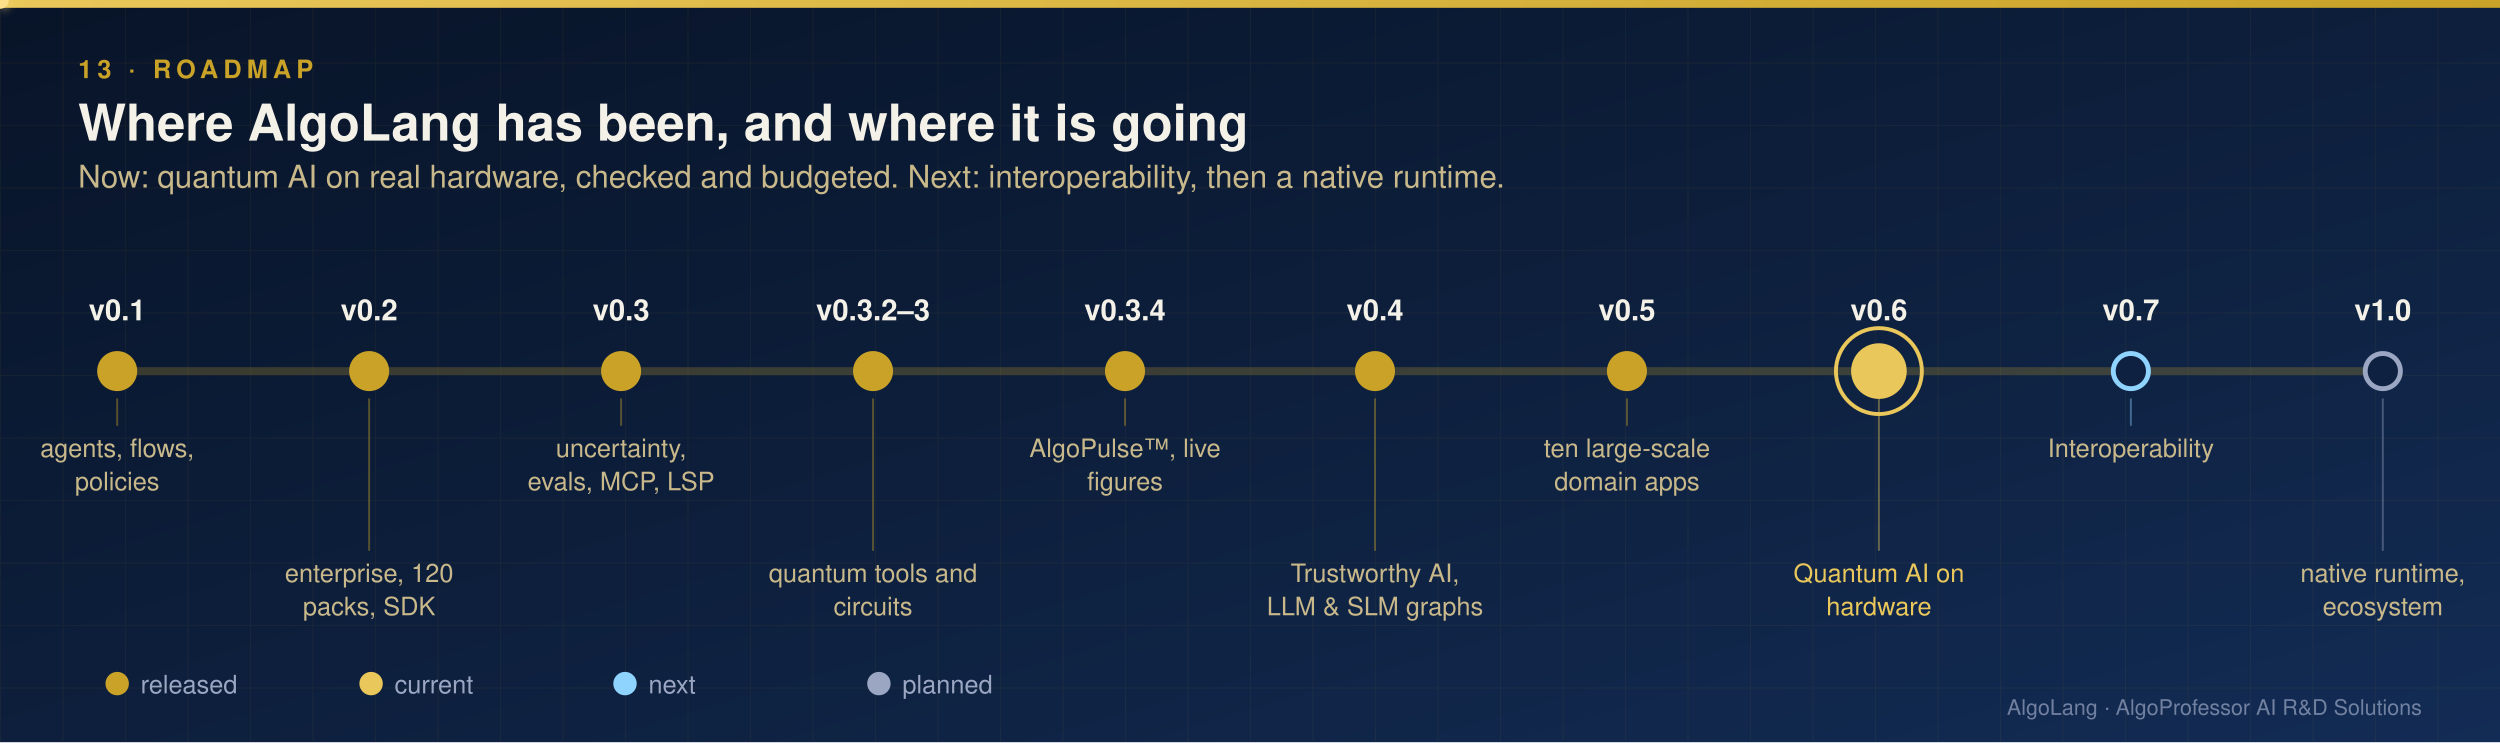
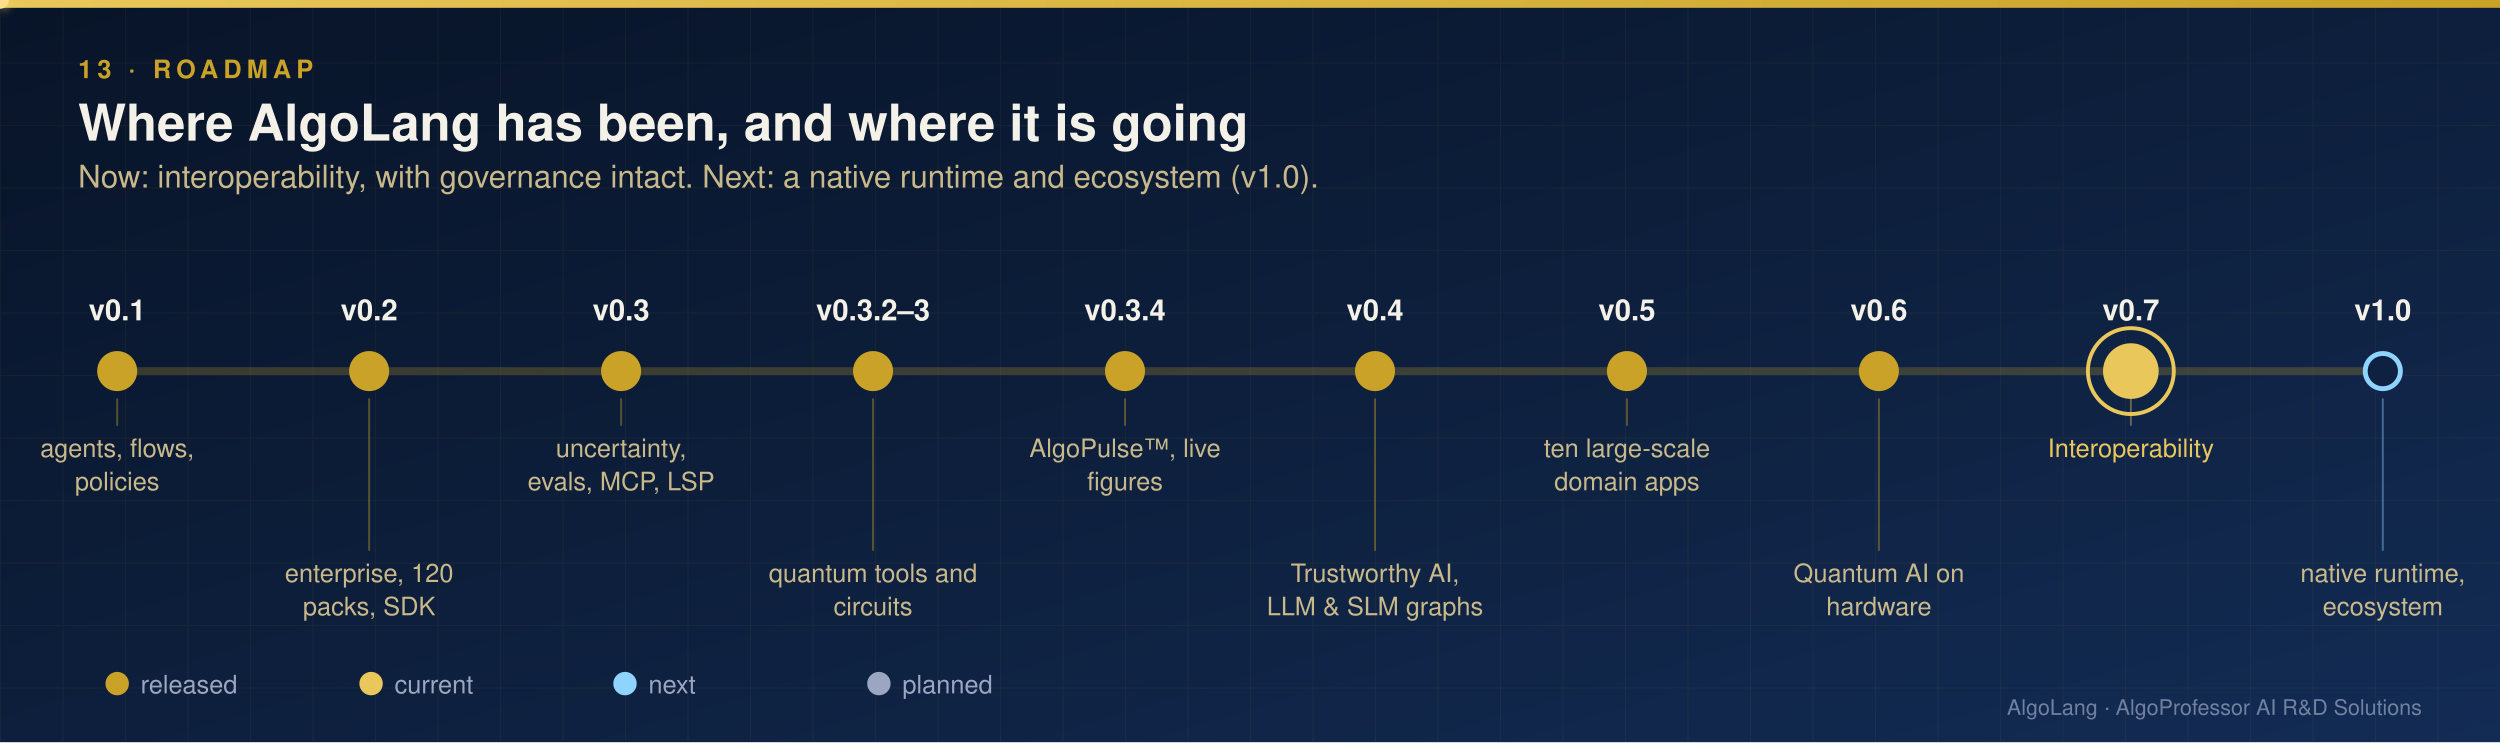
<svg xmlns="http://www.w3.org/2000/svg" viewBox="0 0 1280 380" width="1280" height="380" role="img" aria-label="Where AlgoLang has been, and where it is going">
  <defs>
    <linearGradient id="bg" x1="0" y1="0" x2="1" y2="1">
      <stop offset="0" stop-color="#081428" />
      <stop offset=".6" stop-color="#0e2140" />
      <stop offset="1" stop-color="#132c55" />
    </linearGradient>
    <linearGradient id="gold" x1="0" x2="1">
      <stop offset="0" stop-color="#e9c75a" />
      <stop offset="1" stop-color="#c9a227" />
    </linearGradient>
    <pattern id="grid" width="32" height="32" patternUnits="userSpaceOnUse">
      <path d="M32 0H0V32" fill="none" stroke="#c9a227" stroke-opacity=".06" />
    </pattern>
    <filter id="soft" x="-50%" y="-50%" width="200%" height="200%">
      <feGaussianBlur stdDeviation="2.5" result="b" />
      <feMerge>
        <feMergeNode in="b" />
        <feMergeNode in="SourceGraphic" />
      </feMerge>
    </filter>
  </defs>
  <style>
    text { font-family: "Segoe UI", "Helvetica Neue", Helvetica, Arial, sans-serif; }
    .mono { font-family: "SFMono-Regular", Consolas, "Liberation Mono", Menlo, monospace; }
    .wire { fill: none; stroke: #c9a227; stroke-width: 2; stroke-dasharray: 6 6; animation: dash 1.1s linear infinite; }
    .ctl { fill: none; stroke: #8fd3ff; stroke-opacity: .55; stroke-width: 1.4; stroke-dasharray: 3 5; animation: dash 2.2s linear infinite; }
    .card { fill: #0f2547; stroke: #c9a227; stroke-opacity: .75; stroke-width: 1.4; }
    .glow { animation: glow 3.6s ease-in-out infinite; }
    .rise { animation: rise 1.2s cubic-bezier(.2,.8,.2,1) both; }
    .fade { opacity: 0; animation: fade 7s ease-in-out infinite; }
    .pulse { animation: pulse 2.4s ease-in-out infinite; }
    @keyframes dash { to { stroke-dashoffset: -24; } }
    @keyframes glow { 0%, 100% { stroke-opacity: .35; } 50% { stroke-opacity: 1; } }
    @keyframes rise { from { transform: translateY(12px); } to { transform: none; } }
    @keyframes fade { 0%, 6% { opacity: 0; } 14%, 88% { opacity: 1; } 100% { opacity: 0; } }
    @keyframes pulse { 0%, 100% { opacity: .55; } 50% { opacity: 1; } }
    
    @media (prefers-reduced-motion: reduce) { * { animation: none !important; } .fade { opacity: 1; } }
  </style>
  <rect width="1280" height="380" fill="url(#bg)" />
  <rect width="1280" height="380" fill="url(#grid)" />
  <rect width="1280" height="4" fill="url(#gold)" />
  <text x="40" y="40" fill="#c9a227" font-size="13" letter-spacing="2.6" font-weight="700">13 · ROADMAP</text>
  <text x="40" y="72" fill="#f4f1e8" font-size="26" font-weight="700">Where AlgoLang has been, and where it is going</text>
-   <text x="40" y="96" fill="#c9b98a" font-size="16">Now: quantum AI on real hardware, checked and budgeted. Next: interoperability, then a native runtime.</text>
+   <text x="40" y="96" fill="#c9b98a" font-size="16">Now: interoperability, with governance intact. Next: a native runtime and ecosystem (v1.0).</text>
  <line x1="60" y1="190" x2="1220" y2="190" stroke="#c9a227" stroke-opacity=".25" stroke-width="4" />
-   <path id="tl" d="M60 190 L962 190" stroke="url(#gold)" stroke-width="4" fill="none" />
+   <path id="tl" d="M60 190 L1091 190" stroke="url(#gold)" stroke-width="4" fill="none" />
  <circle r="4.5" fill="#ffe08a" filter="url(#soft)">
    <animateMotion dur="3.0s" begin="0.00s" repeatCount="indefinite">
      <mpath href="#tl" />
    </animateMotion>
  </circle>
  <circle cx="60" cy="190" r="9" fill="#c9a227" stroke="#c9a227" stroke-width="2.5" />
  <text x="60" y="164" fill="#f4f1e8" font-size="15" font-weight="800" text-anchor="middle">v0.1</text>
  <line x1="60" y1="204" x2="60" y2="218" stroke="#c9a227" stroke-opacity=".4" />
  <text x="60" y="234" fill="#c9b98a" font-size="13" text-anchor="middle">agents, flows,</text>
  <text x="60" y="251" fill="#c9b98a" font-size="13" text-anchor="middle">policies</text>
  <circle cx="189" cy="190" r="9" fill="#c9a227" stroke="#c9a227" stroke-width="2.5" />
  <text x="189" y="164" fill="#f4f1e8" font-size="15" font-weight="800" text-anchor="middle">v0.2</text>
  <line x1="189" y1="204" x2="189" y2="282" stroke="#c9a227" stroke-opacity=".4" />
  <text x="189" y="298" fill="#c9b98a" font-size="13" text-anchor="middle">enterprise, 120</text>
  <text x="189" y="315" fill="#c9b98a" font-size="13" text-anchor="middle">packs, SDK</text>
  <circle cx="318" cy="190" r="9" fill="#c9a227" stroke="#c9a227" stroke-width="2.5" />
  <text x="318" y="164" fill="#f4f1e8" font-size="15" font-weight="800" text-anchor="middle">v0.3</text>
  <line x1="318" y1="204" x2="318" y2="218" stroke="#c9a227" stroke-opacity=".4" />
  <text x="318" y="234" fill="#c9b98a" font-size="13" text-anchor="middle">uncertainty,</text>
  <text x="318" y="251" fill="#c9b98a" font-size="13" text-anchor="middle">evals, MCP, LSP</text>
  <circle cx="447" cy="190" r="9" fill="#c9a227" stroke="#c9a227" stroke-width="2.5" />
  <text x="447" y="164" fill="#f4f1e8" font-size="15" font-weight="800" text-anchor="middle">v0.3.2–3</text>
  <line x1="447" y1="204" x2="447" y2="282" stroke="#c9a227" stroke-opacity=".4" />
  <text x="447" y="298" fill="#c9b98a" font-size="13" text-anchor="middle">quantum tools and</text>
  <text x="447" y="315" fill="#c9b98a" font-size="13" text-anchor="middle">circuits</text>
  <circle cx="576" cy="190" r="9" fill="#c9a227" stroke="#c9a227" stroke-width="2.5" />
  <text x="576" y="164" fill="#f4f1e8" font-size="15" font-weight="800" text-anchor="middle">v0.3.4</text>
  <line x1="576" y1="204" x2="576" y2="218" stroke="#c9a227" stroke-opacity=".4" />
  <text x="576" y="234" fill="#c9b98a" font-size="13" text-anchor="middle">AlgoPulse™, live</text>
  <text x="576" y="251" fill="#c9b98a" font-size="13" text-anchor="middle">figures</text>
  <circle cx="704" cy="190" r="9" fill="#c9a227" stroke="#c9a227" stroke-width="2.5" />
  <text x="704" y="164" fill="#f4f1e8" font-size="15" font-weight="800" text-anchor="middle">v0.4</text>
  <line x1="704" y1="204" x2="704" y2="282" stroke="#c9a227" stroke-opacity=".4" />
  <text x="704" y="298" fill="#c9b98a" font-size="13" text-anchor="middle">Trustworthy AI,</text>
  <text x="704" y="315" fill="#c9b98a" font-size="13" text-anchor="middle">LLM &amp; SLM graphs</text>
  <circle cx="833" cy="190" r="9" fill="#c9a227" stroke="#c9a227" stroke-width="2.5" />
  <text x="833" y="164" fill="#f4f1e8" font-size="15" font-weight="800" text-anchor="middle">v0.5</text>
  <line x1="833" y1="204" x2="833" y2="218" stroke="#c9a227" stroke-opacity=".4" />
  <text x="833" y="234" fill="#c9b98a" font-size="13" text-anchor="middle">ten large-scale</text>
  <text x="833" y="251" fill="#c9b98a" font-size="13" text-anchor="middle">domain apps</text>
-   <circle cx="962" cy="190" r="13" fill="#e9c75a" stroke="#e9c75a" stroke-width="2.5" />
-   <circle cx="962" cy="190" r="22" fill="none" stroke="#e9c75a" stroke-width="2" class="pulse" />
+   <circle cx="962" cy="190" r="9" fill="#c9a227" stroke="#c9a227" stroke-width="2.5" />
  <text x="962" y="164" fill="#f4f1e8" font-size="15" font-weight="800" text-anchor="middle">v0.6</text>
-   <line x1="962" y1="204" x2="962" y2="282" stroke="#e9c75a" stroke-opacity=".4" />
-   <text x="962" y="298" fill="#e9c75a" font-size="13" text-anchor="middle">Quantum AI on</text>
-   <text x="962" y="315" fill="#e9c75a" font-size="13" text-anchor="middle">hardware</text>
-   <circle cx="1091" cy="190" r="9" fill="#0e2140" stroke="#8fd3ff" stroke-width="2.5" />
+   <line x1="962" y1="204" x2="962" y2="282" stroke="#c9a227" stroke-opacity=".4" />
+   <text x="962" y="298" fill="#c9b98a" font-size="13" text-anchor="middle">Quantum AI on</text>
+   <text x="962" y="315" fill="#c9b98a" font-size="13" text-anchor="middle">hardware</text>
+   <circle cx="1091" cy="190" r="13" fill="#e9c75a" stroke="#e9c75a" stroke-width="2.5" />
+   <circle cx="1091" cy="190" r="22" fill="none" stroke="#e9c75a" stroke-width="2" class="pulse" />
  <text x="1091" y="164" fill="#f4f1e8" font-size="15" font-weight="800" text-anchor="middle">v0.7</text>
-   <line x1="1091" y1="204" x2="1091" y2="218" stroke="#8fd3ff" stroke-opacity=".4" />
-   <text x="1091" y="234" fill="#c9b98a" font-size="13" text-anchor="middle">Interoperability</text>
-   <circle cx="1220" cy="190" r="9" fill="#0e2140" stroke="#9aa6c2" stroke-width="2.5" />
+   <line x1="1091" y1="204" x2="1091" y2="218" stroke="#e9c75a" stroke-opacity=".4" />
+   <text x="1091" y="234" fill="#e9c75a" font-size="13" text-anchor="middle">Interoperability</text>
+   <circle cx="1220" cy="190" r="9" fill="#0e2140" stroke="#8fd3ff" stroke-width="2.5" />
  <text x="1220" y="164" fill="#f4f1e8" font-size="15" font-weight="800" text-anchor="middle">v1.0</text>
-   <line x1="1220" y1="204" x2="1220" y2="282" stroke="#9aa6c2" stroke-opacity=".4" />
+   <line x1="1220" y1="204" x2="1220" y2="282" stroke="#8fd3ff" stroke-opacity=".4" />
  <text x="1220" y="298" fill="#c9b98a" font-size="13" text-anchor="middle">native runtime,</text>
  <text x="1220" y="315" fill="#c9b98a" font-size="13" text-anchor="middle">ecosystem</text>
  <circle cx="60" cy="350" r="6" fill="#c9a227" />
  <text x="72" y="355" fill="#9aa6c2" font-size="13">released</text>
  <circle cx="190" cy="350" r="6" fill="#e9c75a" />
  <text x="202" y="355" fill="#9aa6c2" font-size="13">current</text>
  <circle cx="320" cy="350" r="6" fill="#8fd3ff" />
  <text x="332" y="355" fill="#9aa6c2" font-size="13">next</text>
  <circle cx="450" cy="350" r="6" fill="#9aa6c2" />
  <text x="462" y="355" fill="#9aa6c2" font-size="13">planned</text>
  <text x="1240" y="366" fill="#9aa6c2" fill-opacity=".7" font-size="11" text-anchor="end">AlgoLang · AlgoProfessor AI R&amp;D Solutions</text>
</svg>
